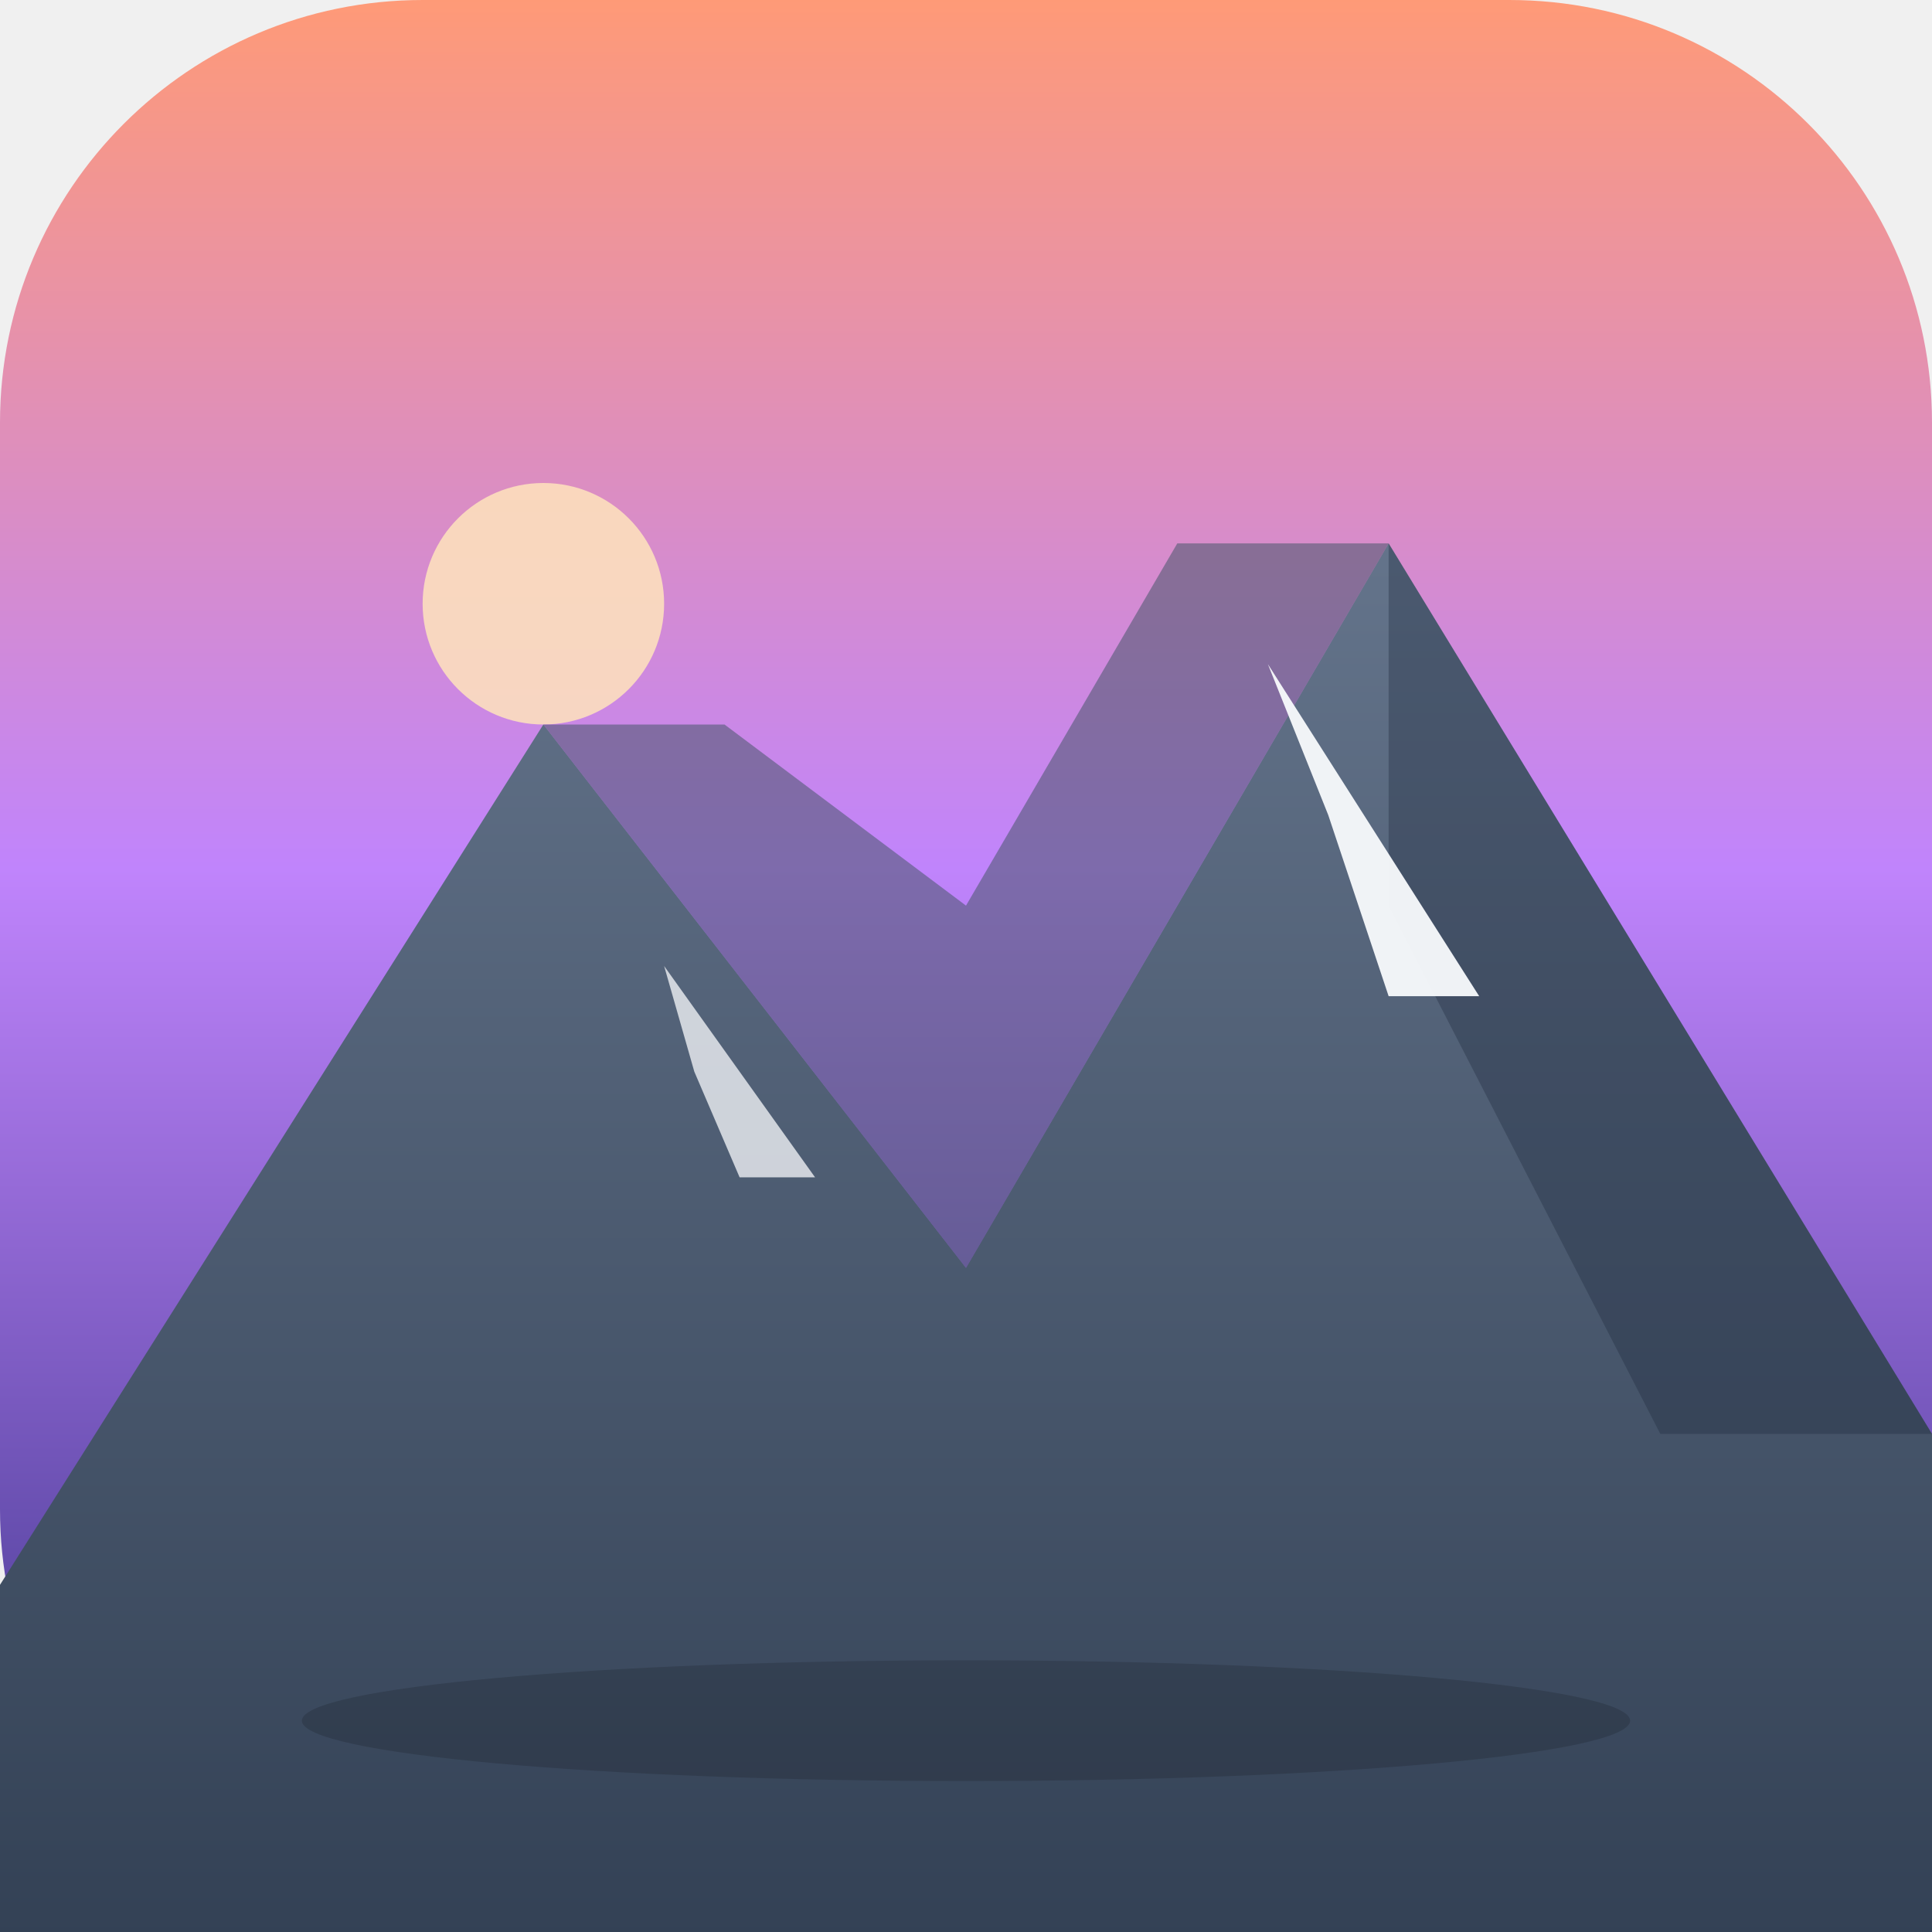
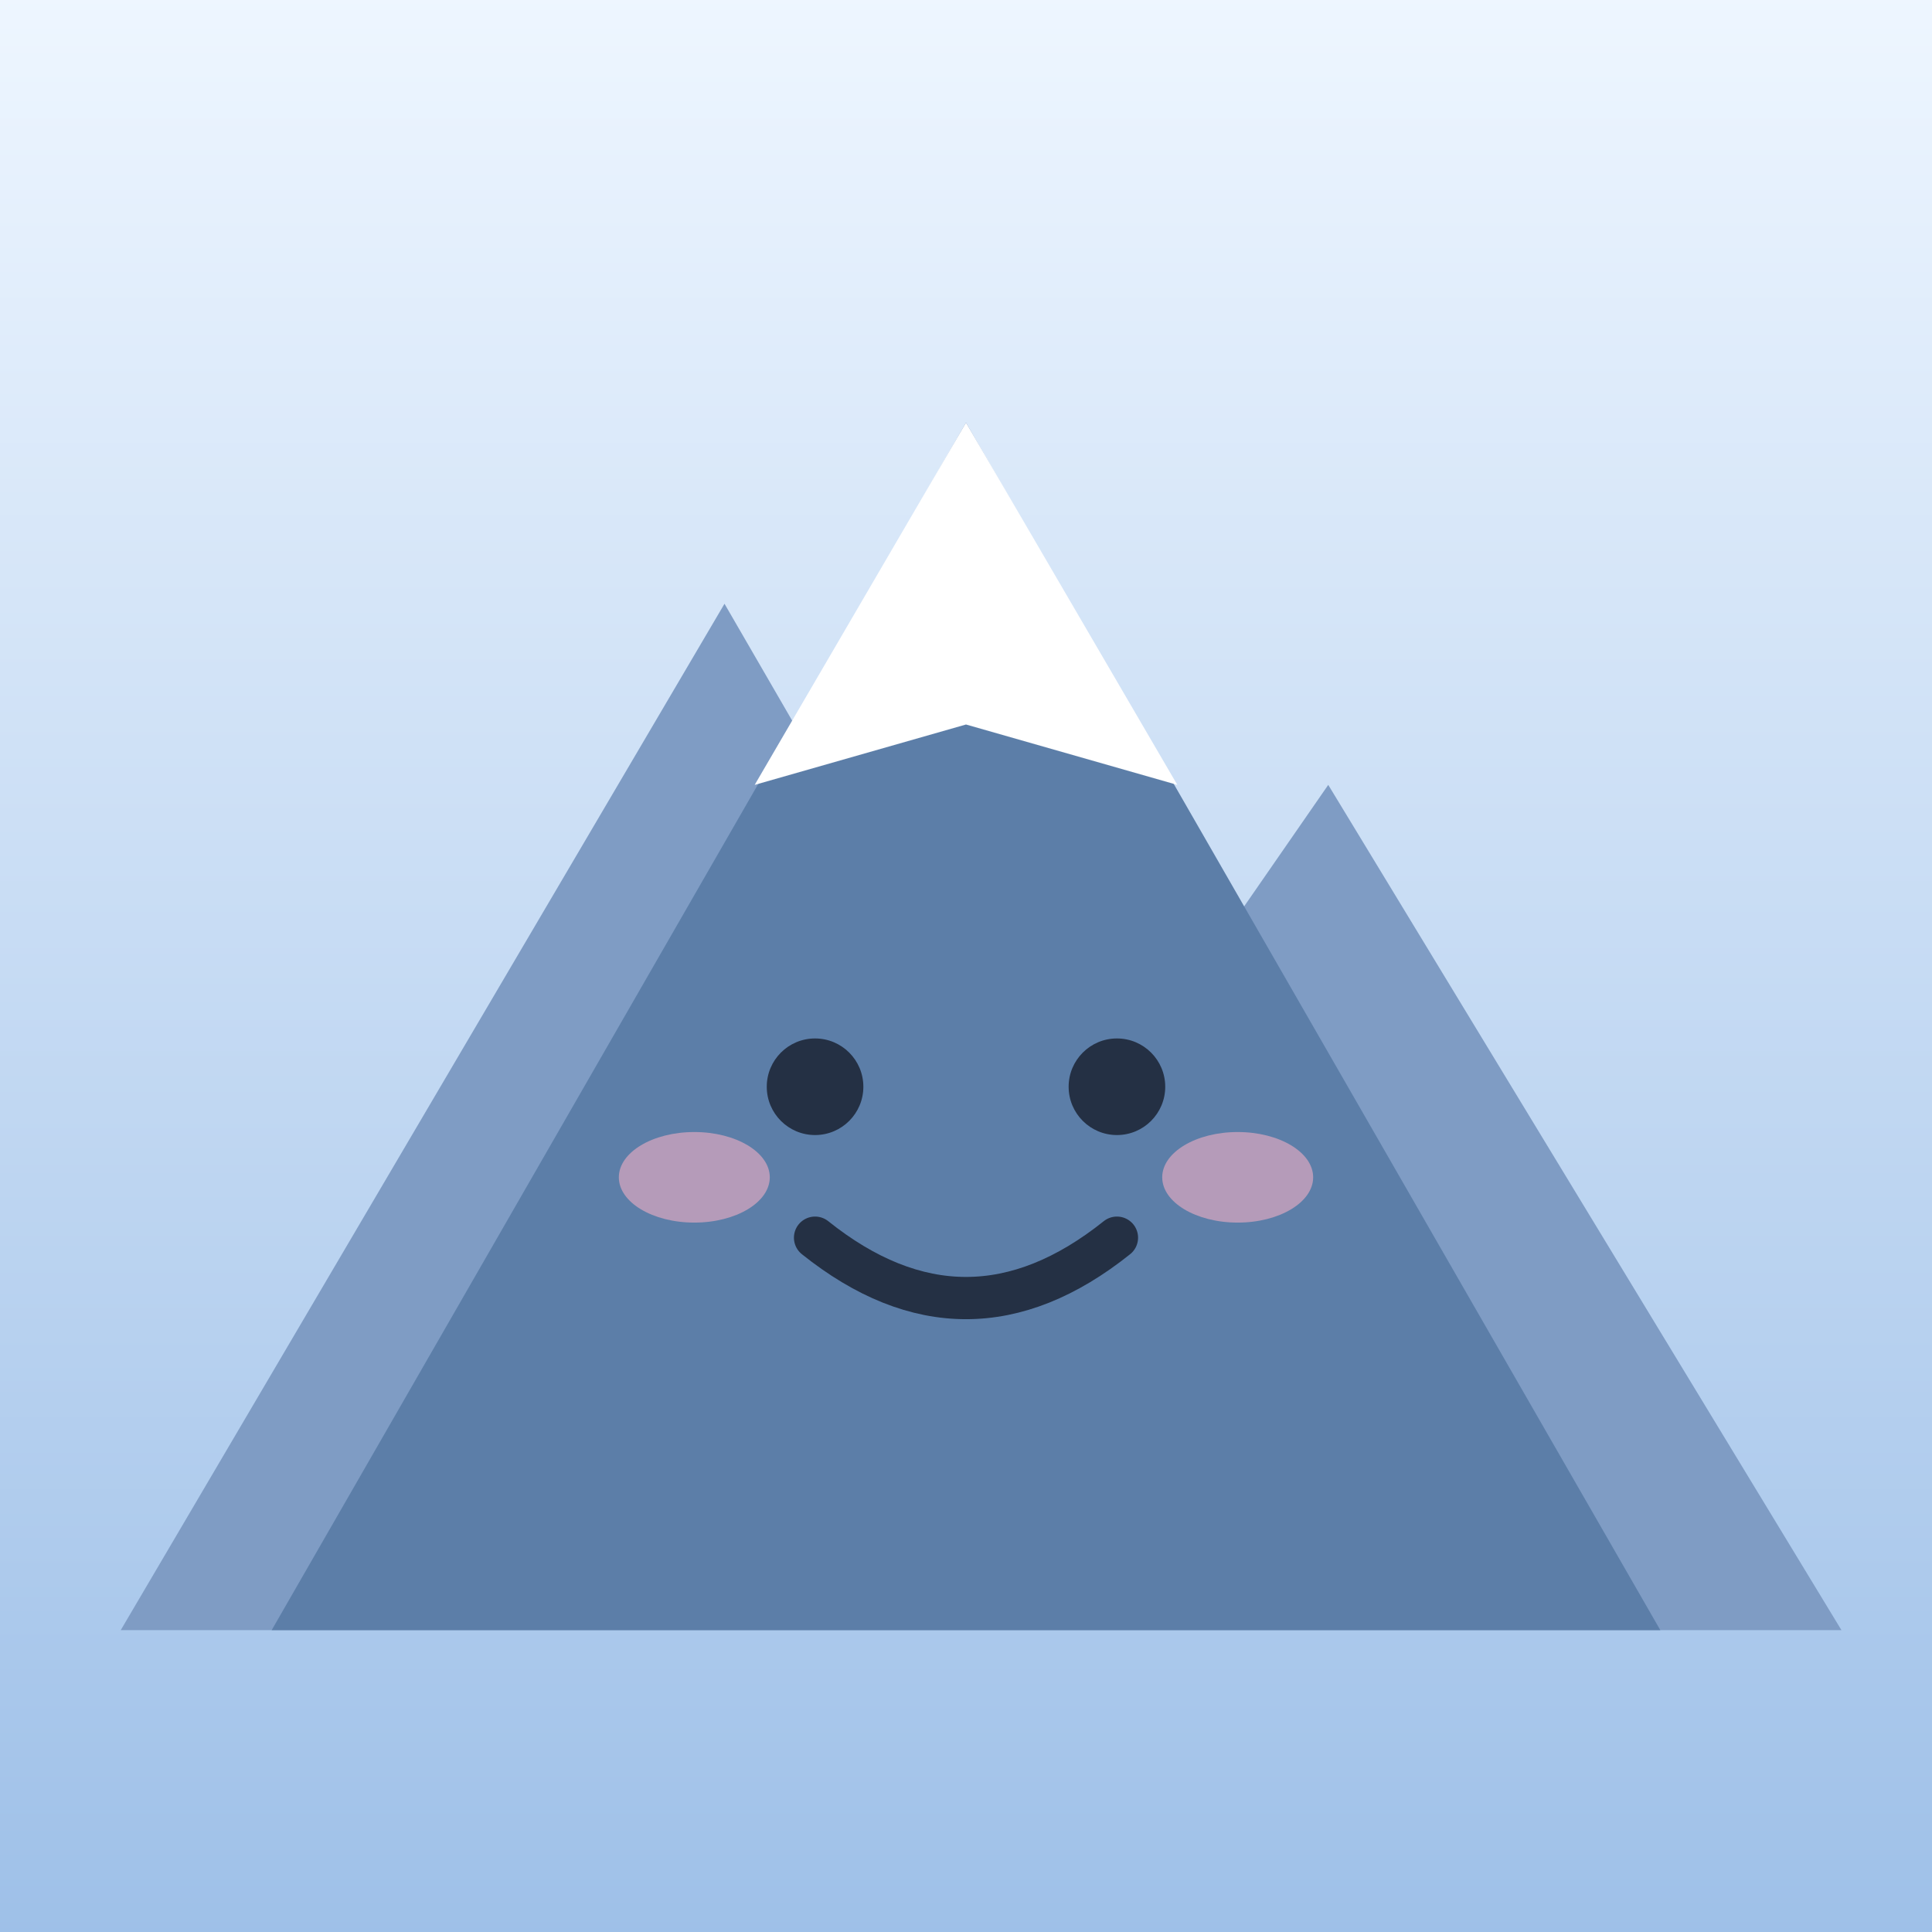
- <svg xmlns="http://www.w3.org/2000/svg" viewBox="0 0 256 256" role="img" aria-label="Dağ">
+ <svg xmlns="http://www.w3.org/2000/svg" viewBox="0 0 128 128" role="img" aria-label="Dağ">
  <defs>
-     <linearGradient id="dag-sky" x1="0" y1="0" x2="0" y2="1">
-       <stop offset="0%" stop-color="#ff9a76" />
-       <stop offset="45%" stop-color="#c084fc" />
-       <stop offset="100%" stop-color="#312e81" />
-     </linearGradient>
-     <linearGradient id="dag-mtn" x1="0" y1="0" x2="0" y2="1">
-       <stop offset="0%" stop-color="#64748b" />
-       <stop offset="100%" stop-color="#334155" />
+     <linearGradient id="bg" x1="0" y1="0" x2="0" y2="1">
+       <stop offset="0%" stop-color="#eef6ff" />
+       <stop offset="100%" stop-color="#9ec0e8" />
    </linearGradient>
  </defs>
-   <rect width="256" height="256" rx="56" fill="url(#dag-sky)" />
-   <circle cx="72" cy="80" r="16" fill="#ffe4bc" opacity=".85" />
-   <path d="M0 210 L72 96 L128 168 L184 72 L256 190 V256 H0Z" fill="url(#dag-mtn)" />
-   <path d="M72 96 L128 168 L184 72 L156 72 L128 120 L96 96 Z" fill="#475569" opacity=".55" />
-   <path d="M184 72 L256 190 L220 190 L184 120 Z" fill="#1e293b" opacity=".35" />
-   <path d="M168 88 L196 132 L184 132 L176 108 Z" fill="#f8fafc" opacity=".95" />
-   <path d="M88 128 L108 156 L98 156 L92 142 Z" fill="#f8fafc" opacity=".75" />
-   <ellipse cx="128" cy="228" rx="88" ry="8" fill="#000" opacity=".15" />
+   <rect width="128" height="128" fill="url(#bg)" />
+   <path d="M8 108 L48 40 L70 78 L88 52 L122 108 Z" fill="#7f9cc4" />
+   <path d="M18 108 L64 28 L110 108 Z" fill="#5c7ea8" />
+   <path d="M64 28 L78 52 L64 48 L50 52 Z" fill="#fff" />
+   <circle cx="54" cy="72" r="3.2" fill="#243044" />
+   <circle cx="74" cy="72" r="3.2" fill="#243044" />
+   <path d="M54 82 Q64 90 74 82" fill="none" stroke="#243044" stroke-width="2.8" stroke-linecap="round" />
+   <ellipse cx="46" cy="78" rx="5" ry="3" fill="#ffb3c6" opacity=".55" />
+   <ellipse cx="82" cy="78" rx="5" ry="3" fill="#ffb3c6" opacity=".55" />
</svg>
